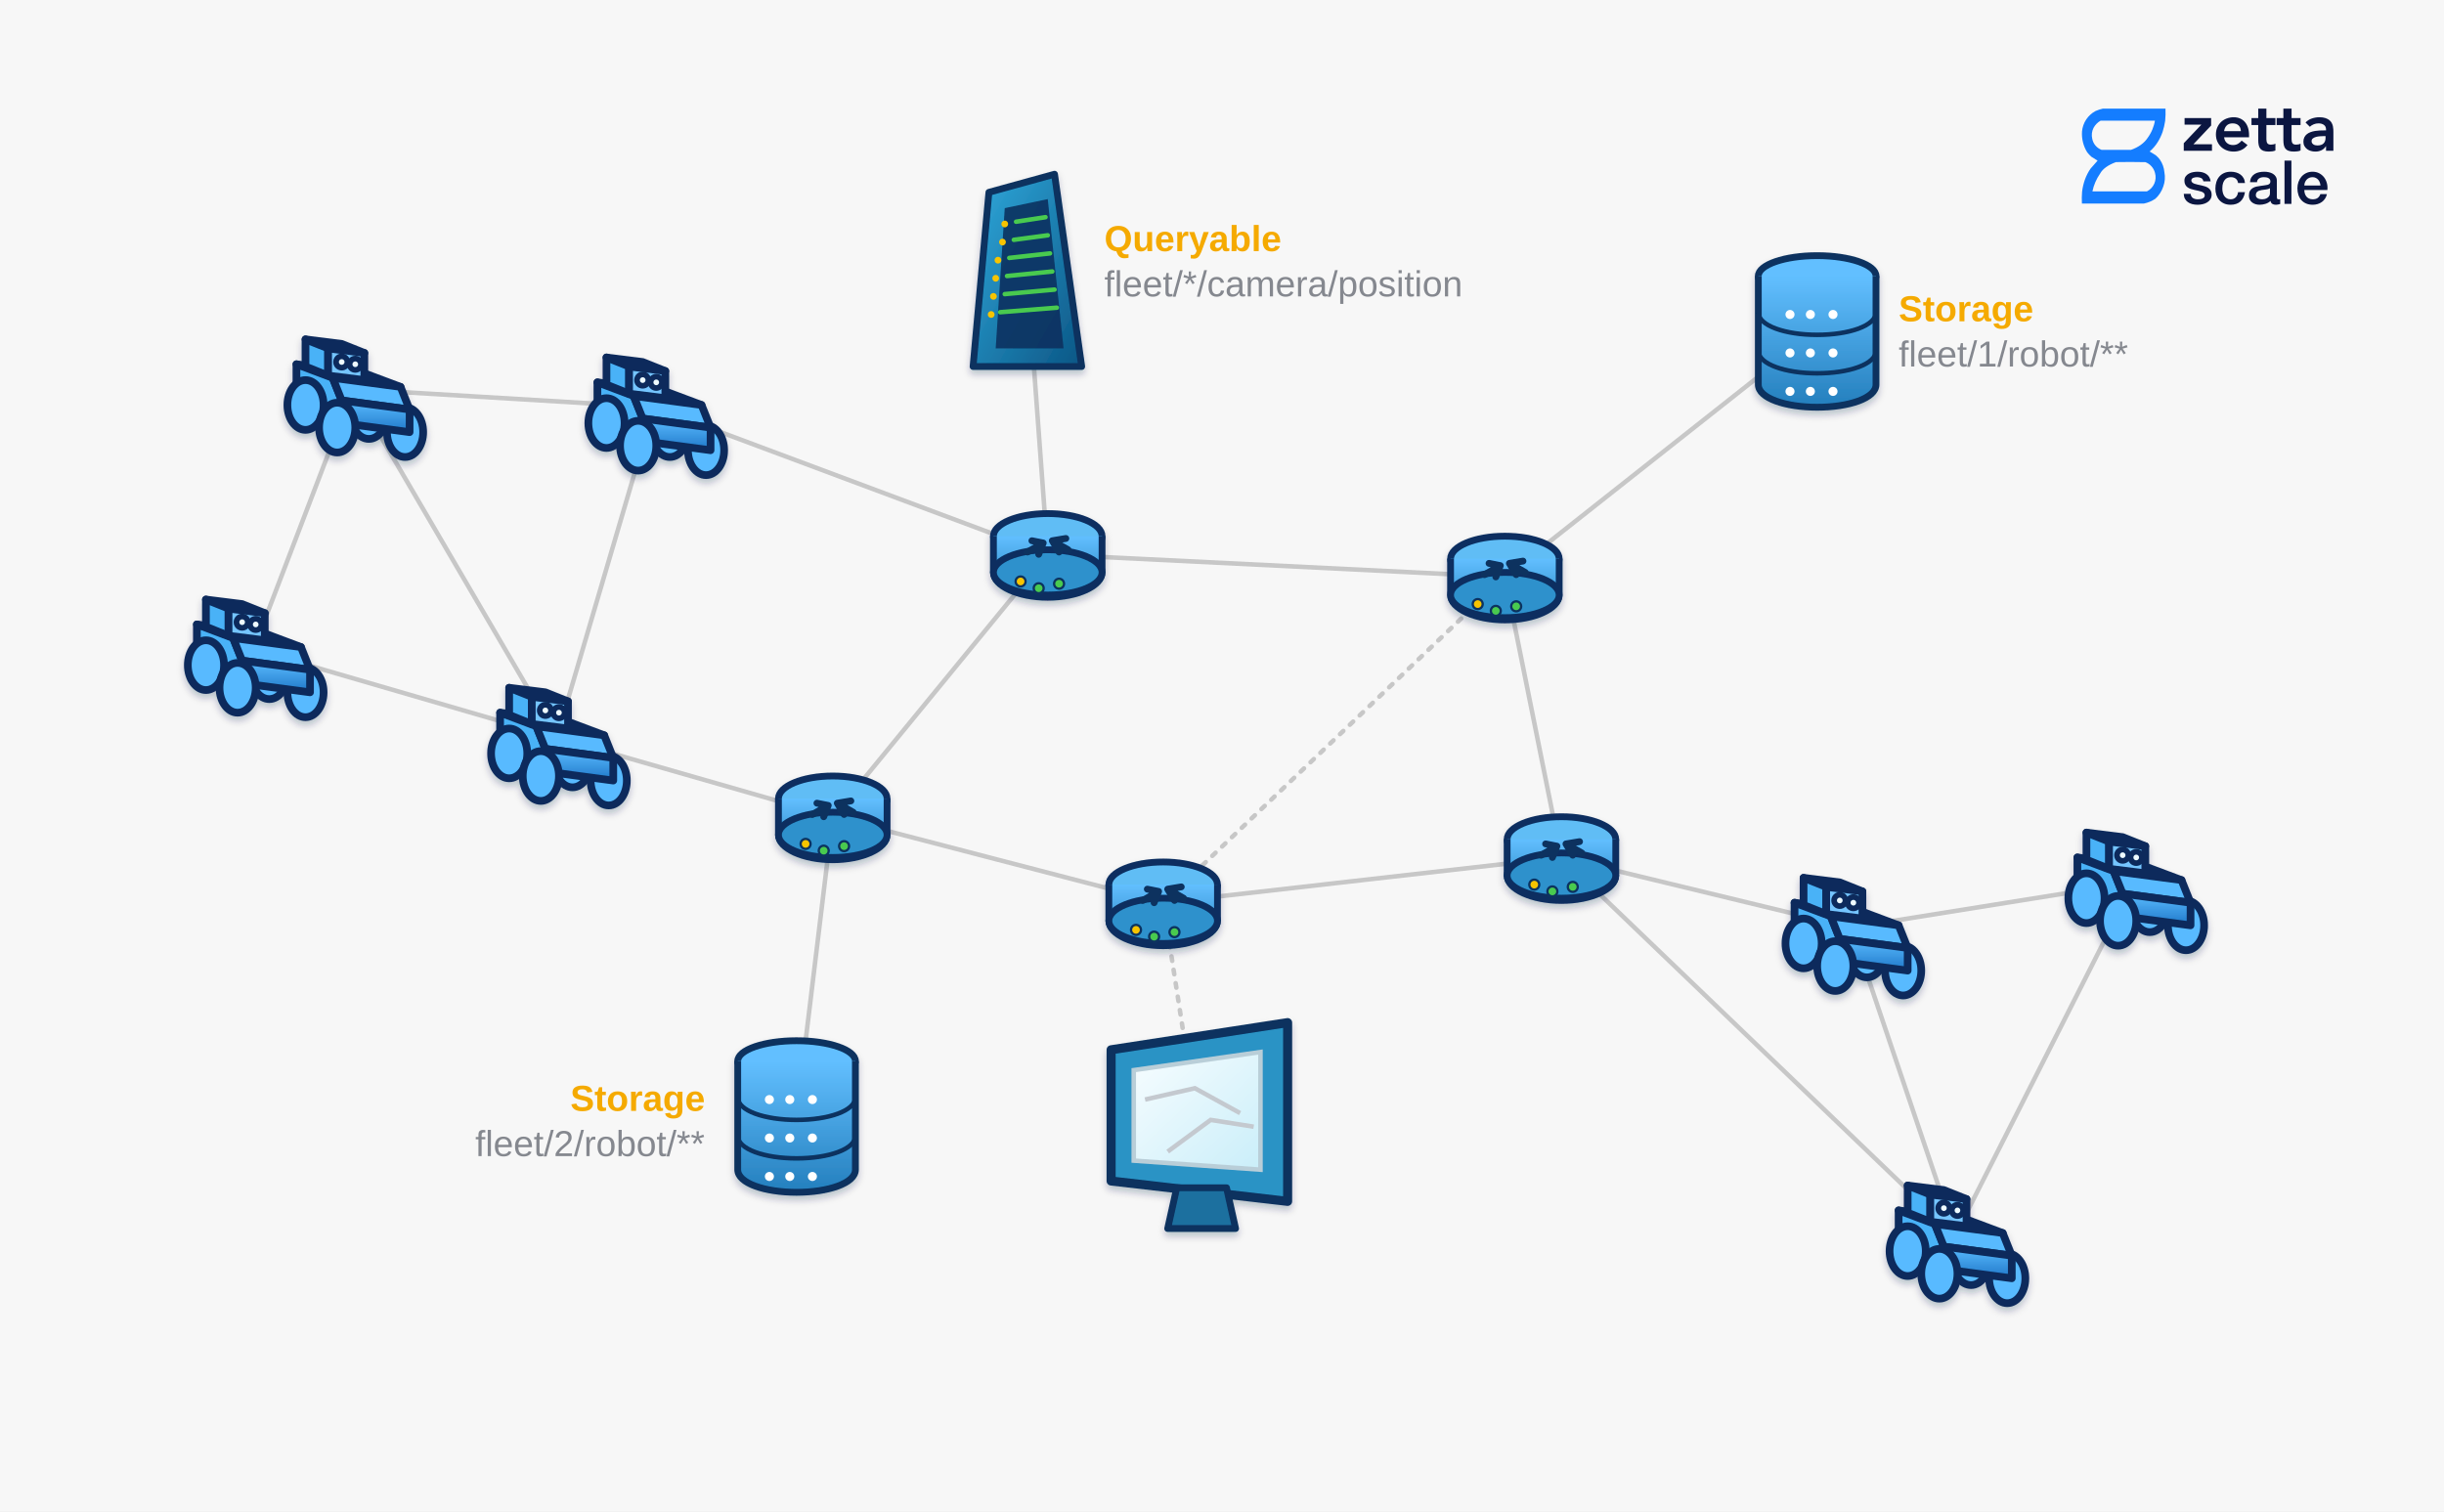
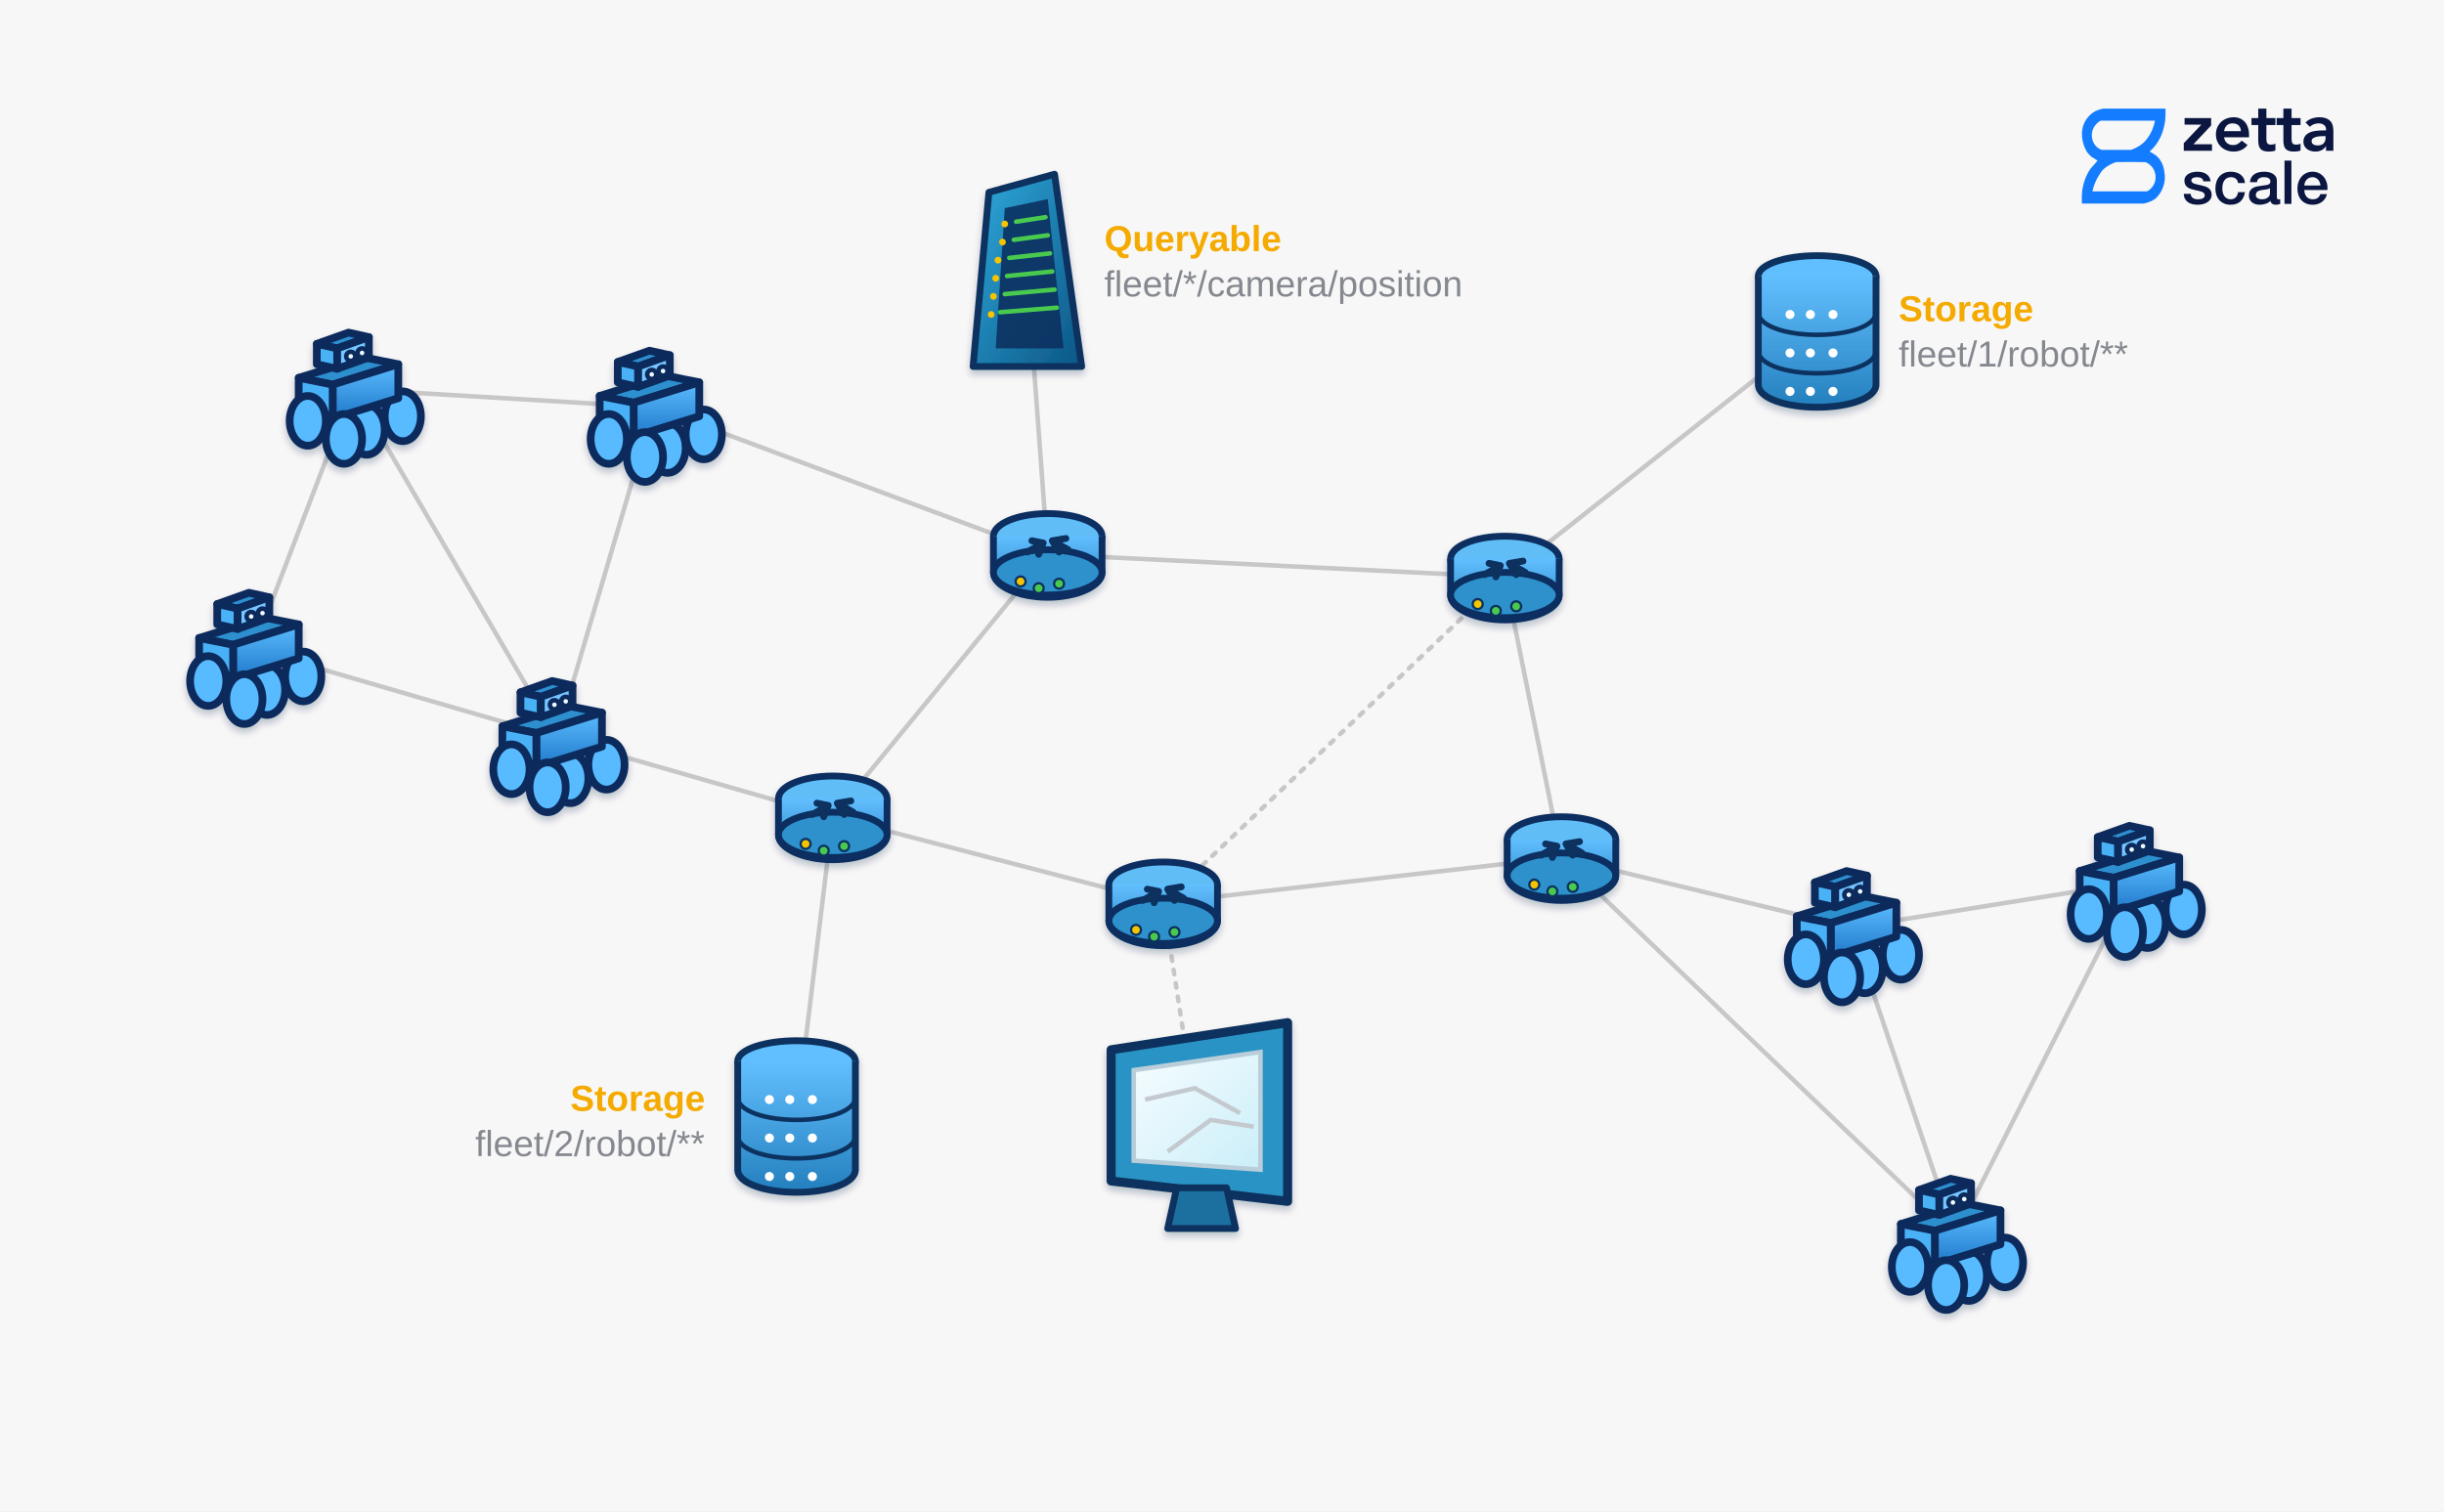
<svg xmlns="http://www.w3.org/2000/svg" viewBox="0 0 1080 668" role="img" aria-labelledby="title desc">
  <defs>
    <linearGradient id="node-fill" x1="0" x2="0" y1="0" y2="1">
      <stop offset="0" stop-color="#62bfff" />
      <stop offset="1" stop-color="#247fbd" />
    </linearGradient>
    <linearGradient id="storage-fill" x1="0" x2="0" y1="0" y2="1">
      <stop offset="0" stop-color="#62bfff" />
      <stop offset="1" stop-color="#247fbd" />
    </linearGradient>
    <linearGradient id="robot-fill" x1="0" x2="0" y1="0" y2="1">
      <stop offset="0" stop-color="#5bbcff" />
      <stop offset="1" stop-color="#1f78c9" />
    </linearGradient>
    <linearGradient id="workstation-screen-fill" x1="0" x2="1" y1="0" y2="1">
      <stop offset="0" stop-color="#f7fdff" />
      <stop offset="1" stop-color="#caeef9" />
    </linearGradient>
    <linearGradient id="queryable-fill" x1="0" x2="1" y1="0" y2="1">
      <stop offset="0" stop-color="#30a9dc" />
      <stop offset="1" stop-color="#0b5685" />
    </linearGradient>
    <filter id="softShadow" x="-25%" y="-25%" width="150%" height="150%">
      <feDropShadow dx="0" dy="2" stdDeviation="1.5" flood-color="#0b2547" flood-opacity=".25" />
    </filter>
    <g id="node">
      <ellipse cx="0" cy="-8" rx="24" ry="10" fill="#61bdf5" stroke="#072f61" stroke-width="3" />
      <path d="M-24,-8 v16 c0,6 11,11 24,11s24,-5 24,-11V-8" fill="url(#node-fill)" stroke="#072f61" stroke-width="3" />
      <ellipse cx="0" cy="8" rx="24" ry="10" fill="#2e91cc" stroke="#072f61" stroke-width="3" />
      <path d="M-9,-1 L-2,-5 M-2,-5 L-4,0 M-2,-5 L-7,-6" stroke="#07315f" stroke-width="3" stroke-linecap="round" />
      <path d="M9,-2 L2,-6 M2,-6 L5,-1 M2,-6 L8,-7" stroke="#07315f" stroke-width="3" stroke-linecap="round" />
      <circle cx="-12" cy="12" r="2.2" fill="#f7c400" stroke="#07315f" stroke-width="1" />
      <circle cx="-4" cy="15" r="2.2" fill="#49ca50" stroke="#07315f" stroke-width="1" />
      <circle cx="5" cy="13" r="2.2" fill="#49ca50" stroke="#07315f" stroke-width="1" />
    </g>
    <g id="robot" stroke="#092b5c" stroke-width="3.4" stroke-linejoin="round" stroke-linecap="round">
-       <ellipse cx="7" cy="11" rx="8" ry="11" fill="#59baff" />
-       <ellipse cx="23" cy="19" rx="8" ry="11" fill="#59baff" />
-       <polygon points="-9,-5 21,-1 5,-7 -25,-11" fill="#2d8fcf" />
-       <polygon points="-25,-11 -9,-5 -5,5 -5,15 -25,3" fill="#4ab2f7" />
-       <polygon points="-9,-5 21,-1 25,9 -5,5" fill="#59baff" />
-       <polygon points="-5,5 25,9 25,19 -5,15" fill="url(#robot-fill)" />
-       <polygon points="-11,-18 5,-16 -5,-20 -21,-22" fill="#2d8fcf" />
-       <polygon points="-21,-22 -11,-18 -11,-6 -21,-10" fill="#4ab2f7" />
-       <polygon points="-11,-18 5,-16 5,-4 -11,-6" fill="#75c5ff" />
-       <circle cx="-5" cy="-12" r="2.5" fill="#eefaff" stroke-width="2.5" />
-       <circle cx="1" cy="-11" r="2.5" fill="#eefaff" stroke-width="2.5" />
-       <ellipse cx="-21" cy="7" rx="8" ry="11" fill="#59baff" />
-       <ellipse cx="-7" cy="17" rx="8" ry="11" fill="#59baff" />
+       <ellipse cx="6" cy="18" rx="8" ry="11" fill="#59baff" />
+       <ellipse cx="22" cy="12" rx="8" ry="11" fill="#59baff" />
+       <polygon points="-24,-5 5,-14 20,-11 -9,-2" fill="#2d8fcf" />
+       <polygon points="-9,-2 20,-11 20,4 -9,13" fill="url(#robot-fill)" />
+       <polygon points="-24,-5 -9,-2 -9,13 -24,4" fill="#4ab2f7" />
+       <polygon points="-16,-20 -2,-25 7,-23 -7,-18" fill="#2d8fcf" />
+       <polygon points="-16,-20 -7,-18 -7,-9 -16,-11" fill="#4ab2f7" />
+       <polygon points="-7,-18 7,-23 7,-14 -7,-9" fill="#75c5ff" />
+       <circle cx="-1" cy="-14.5" r="2" fill="#eefaff" stroke-width="2" />
+       <circle cx="4" cy="-16" r="2" fill="#eefaff" stroke-width="2" />
+       <ellipse cx="-20" cy="14" rx="8" ry="11" fill="#59baff" />
+       <ellipse cx="-4" cy="22" rx="8" ry="11" fill="#59baff" />
    </g>
    <g id="storage">
      <ellipse cx="0" cy="-24" rx="26" ry="9" fill="#62bfff" stroke="#07315f" stroke-width="3" />
      <path d="M-26,-24 v48 c0,6 12,10 26,10s26,-4 26,-10v-48" fill="url(#storage-fill)" stroke="#07315f" stroke-width="3" />
      <path d="M-26,-8 c0,6 12,10 26,10s26,-4 26,-10 M-26,9 c0,6 12,10 26,10s26,-4 26,-10" fill="none" stroke="#07315f" stroke-width="2" />
      <circle cx="-12" cy="-7" r="2" fill="#fff" />
      <circle cx="-3" cy="-7" r="2" fill="#fff" />
      <circle cx="7" cy="-7" r="2" fill="#fff" />
      <circle cx="-12" cy="10" r="2" fill="#fff" />
      <circle cx="-3" cy="10" r="2" fill="#fff" />
      <circle cx="7" cy="10" r="2" fill="#fff" />
      <circle cx="-12" cy="27" r="2" fill="#fff" />
      <circle cx="-3" cy="27" r="2" fill="#fff" />
      <circle cx="7" cy="27" r="2" fill="#fff" />
    </g>
    <g id="workstation">
      <path d="M-39,-38 L39,-50 L39,29 L-39,20Z" fill="#2c93c5" stroke="#07315f" stroke-width="4" stroke-linejoin="round" />
      <path d="M-29,-29 L27,-37 L27,15 L-29,11Z" fill="url(#workstation-screen-fill)" stroke="#b9ced8" stroke-width="2" />
      <path d="M-24,-16 L-2,-21 L18,-10 M-14,7 L5,-7 L24,-4" fill="none" stroke="#c4c9cf" stroke-width="2" />
      <path d="M-10,23 h22 l4,18 h-30Z" fill="#1f6f9f" stroke="#07315f" stroke-width="3" stroke-linejoin="round" />
    </g>
    <g id="map-pin">
      <path d="M0,-8 c0,-4 3,-7 7,-7s7,3 7,7c0,5 -7,14 -7,14s-7,-9 -7,-14Z" fill="#3e9ace" stroke="#07315f" stroke-width="2" />
      <circle cx="7" cy="-8" r="2" fill="#fff" />
    </g>
    <g id="queryable">
      <path d="M-17,-38 L12,-46 L24,39 L-24,39Z" fill="url(#queryable-fill)" stroke="#07315f" stroke-width="3" stroke-linejoin="round" />
      <path d="M-10,-31 L9,-35 L16,31 L-14,31Z" fill="#07315f" opacity=".9" />
      <path d="M-5,-25 L8,-27 M-6,-17 L9,-19 M-8,-9 L10,-11 M-9,-1 L11,-3 M-10,7 L12,5 M-12,15 L13,13" stroke="#49ca50" stroke-width="2" stroke-linecap="round" />
      <circle cx="-10" cy="-24" r="1.5" fill="#f7c400" />
      <circle cx="-11" cy="-16" r="1.5" fill="#f7c400" />
      <circle cx="-13" cy="-8" r="1.5" fill="#f7c400" />
      <circle cx="-14" cy="0" r="1.5" fill="#f7c400" />
      <circle cx="-15" cy="8" r="1.5" fill="#f7c400" />
      <circle cx="-16" cy="16" r="1.5" fill="#f7c400" />
    </g>
    <g id="data-packet">
      <circle r="9" />
    </g>
    <path id="queryStorage1" d="M530 502 L514 399 L665 255 L803 146" />
    <path id="queryStorage2" d="M530 502 L514 399 L368 361 L352 493" />
    <path id="queryQueryable" d="M530 502 L514 399 L368 361 L463 245 L454 123" />
    <path id="replyStorage1" pathLength="1" d="M803 146 L665 255 L514 399 L530 502" />
    <path id="replyStorage2" pathLength="1" d="M352 493 L368 361 L514 399 L530 502" />
    <path id="replyQueryable" pathLength="1" d="M454 123 L463 245 L368 361 L514 399 L530 502" />
  </defs>
  <style>
    .bg { fill: #f7f7f7; }
    .link { fill: none; stroke: #c7c7c7; stroke-width: 2; stroke-linecap: round; }
    .dotted-link { stroke-dasharray: 2 4; }
    .endpoint { filter: url(#softShadow); }
    .queryableLabel, .storageLabel, .getLabel { fill: #f5aa00; font: 700 16px Arial, sans-serif; }
    .key { fill: #85888f; font: 16px Arial, sans-serif; }
    .query-flow {
      fill: none;
      stroke: #f5aa00;
      stroke-width: 4;
      stroke-linecap: round;
      stroke-linejoin: round;
      stroke-dasharray: 1 9;
      opacity: 0;
      animation: queryFlow 14.9s linear infinite;
    }
    .reply-flow {
      fill: none;
      stroke: #f5aa00;
      stroke-width: 5;
      stroke-linecap: round;
      stroke-linejoin: round;
      stroke-dasharray: 1;
      stroke-dashoffset: 1;
      opacity: 0;
      animation: replyFlow 14.9s ease-in-out infinite;
    }
    .packet {
      fill: #f5aa00;
      stroke: #fff;
      stroke-width: 3;
      filter: url(#softShadow);
      opacity: 0;
      transform-box: fill-box;
      transform-origin: center;
      animation: packetPulse 14.9s linear infinite;
    }
    .provider-pulse {
      fill: #f5aa00;
      opacity: 0;
      transform-box: fill-box;
      transform-origin: center;
      animation: providerPulse 14.9s ease-in-out infinite;
    }
    .get-labels { opacity: 0; animation: getLabels 14.9s ease-in-out infinite; }
    .result-pin { opacity: 0; animation: resultPins 14.9s ease-in-out infinite; }

    @keyframes queryFlow {
      0%, 18%, 68%, 100% { opacity: 0; stroke-dashoffset: 70; }
      25%, 58% { opacity: 1; }
      66% { opacity: .25; stroke-dashoffset: 0; }
    }
    @keyframes replyFlow {
      0%, 52%, 100% { opacity: 0; stroke-dashoffset: 1; }
      62% { opacity: 1; stroke-dashoffset: .58; }
      82%, 89% { opacity: 1; stroke-dashoffset: 0; }
      95% { opacity: 0; stroke-dashoffset: 0; }
    }
    @keyframes packetPulse {
      0%, 20%, 64%, 100% { opacity: 0; transform: scale(.55); }
      28%, 57% { opacity: 1; transform: scale(.55); }
    }
    @keyframes providerPulse {
      0%, 28%, 72%, 100% { opacity: 0; transform: scale(.8); }
      46%, 63% { opacity: .28; transform: scale(1.25); }
    }
    @keyframes getLabels {
      0%, 18%, 94%, 100% { opacity: 0; }
      24%, 86% { opacity: 1; }
    }
    @keyframes resultPins {
      0%, 58%, 100% { opacity: 0; }
      72%, 90% { opacity: 1; }
    }
  </style>
  <rect class="bg" width="1080" height="668" />
  <g id="base-links">
    <path class="link" d="M156 172 L289 180 L463 245 M156 172 L112 287 L246 326 L289 180 M156 172 L246 326 M112 287 L246 326 M246 326 L368 361" />
    <path class="link" d="M368 361 L463 245 L454 123 M463 245 L665 255 L803 146 M368 361 L352 493 M368 361 L514 399 L690 379 L665 255 M690 379 L818 410 L943 390 L864 546 L818 410 M690 379 L864 546" />
    <path class="link dotted-link" d="M514 399 L665 255 M514 399 L530 502" />
  </g>
  <g id="query-and-reply">
    <use href="#queryStorage1" class="query-flow" />
    <use href="#queryStorage2" class="query-flow" />
    <use href="#queryQueryable" class="query-flow" />
    <use href="#replyStorage1" class="reply-flow" />
    <use href="#replyStorage2" class="reply-flow" />
    <use href="#replyQueryable" class="reply-flow" />
    <use href="#data-packet" class="packet">
      <animateMotion dur="14.9s" repeatCount="indefinite" path="M530 502 L514 399 L665 255 L803 146" keyTimes="0;0.2;0.6;1" keyPoints="0;0;1;1" calcMode="linear" />
    </use>
    <use href="#data-packet" class="packet">
      <animateMotion dur="14.9s" repeatCount="indefinite" path="M530 502 L514 399 L368 361 L352 493" keyTimes="0;0.2;0.6;1" keyPoints="0;0;1;1" calcMode="linear" />
    </use>
    <use href="#data-packet" class="packet">
      <animateMotion dur="14.9s" repeatCount="indefinite" path="M530 502 L514 399 L368 361 L463 245 L454 123" keyTimes="0;0.2;0.6;1" keyPoints="0;0;1;1" calcMode="linear" />
    </use>
  </g>
  <g id="provider-pulses">
    <circle class="provider-pulse" cx="803" cy="146" r="34" />
    <circle class="provider-pulse" cx="352" cy="493" r="34" />
    <circle class="provider-pulse" cx="454" cy="123" r="36" />
  </g>
  <g id="routers" class="endpoint">
    <use href="#node" x="368" y="361" />
    <use href="#node" x="463" y="245" />
    <use href="#node" x="514" y="399" />
    <use href="#node" x="665" y="255" />
    <use href="#node" x="690" y="379" />
  </g>
  <g id="left-fleet" class="endpoint">
    <use href="#robot" x="156" y="172" />
    <use href="#robot" x="289" y="180" />
    <use href="#robot" x="112" y="287" />
    <use href="#robot" x="246" y="326" />
    <use href="#storage" x="352" y="493" />
  </g>
  <g id="right-fleet" class="endpoint">
    <use href="#robot" x="818" y="410" />
    <use href="#robot" x="943" y="390" />
    <use href="#robot" x="864" y="546" />
    <use href="#storage" x="803" y="146" />
  </g>
  <g id="query-endpoints" class="endpoint">
    <use href="#queryable" x="454" y="123" />
    <use href="#workstation" x="530" y="502" />
    <g class="result-pin" transform="translate(498 498) scale(.8)">
      <use href="#map-pin" x="0" y="0" />
      <use href="#map-pin" x="22" y="24" />
      <use href="#map-pin" x="43" y="-6" />
    </g>
  </g>
  <g id="labels">
    <text class="queryableLabel" x="488" y="111">Queryable</text>
    <text class="key" x="488" y="131">fleet/*/camera/position</text>
    <text class="storageLabel" x="839" y="142">Storage</text>
    <text class="key" x="839" y="162">fleet/1/robot/**</text>
    <text class="storageLabel" x="252" y="491">Storage</text>
    <text class="key" x="210" y="511">fleet/2/robot/**</text>
    <g class="get-labels">
      <text class="getLabel" x="595" y="501">Get</text>
      <text class="key" x="595" y="521">fleet/**/position</text>
    </g>
  </g>
  <g id="zetta-scale-logo" transform="translate(920 48)">
    <path fill="#147dff" fill-rule="evenodd" d="M9.28 0 H36.93 A38 38 0 0 1 36.78 5.42 A30 30 0 0 1 35.65 10.28 A22 22 0 0 1 33.56 14.7 A18 18 0 0 1 29.93 18.96 L32.62 20.61 A12 12 0 0 1 34.38 22.44 A11.5 11.5 0 0 1 36.45 28.16 A11.8 11.8 0 0 1 35.95 34.45 A12.8 12.8 0 0 1 32.47 39.83 A14 14 0 0 1 27.42 41.96 H0 A38 38 0 0 1 .07 36.73 A25 25 0 0 1 1.31 31.42 A21 21 0 0 1 3.82 26.52 L6.92 23 L4.12 21.24 A16 16 0 0 1 2.32 19.3 A15.5 15.5 0 0 1 .04 10.06 A11.4 11.4 0 0 1 5.99 1.08 A18 18 0 0 1 9.28 0 Z M32.29 5.16 A18 18 0 0 1 28.96 13.05 A16 10.8 0 0 1 21.66 18.25 H8.72 A6.55 6.55 0 0 1 4.56 13.35 A7.05 7.05 0 0 1 5.13 8.53 A8 8 0 0 1 8.23 5.35 H32.29 Z M32.29 28.42 A6.95 6.95 0 0 1 28.73 36.58 H4.64 A21.3 21.3 0 0 1 8.04 28.72 A19.4 9.2 0 0 1 15.04 23.65 A50 8 0 0 1 28.06 23.67 A6.9 6.9 0 0 1 32.29 28.42 Z" />
    <path fill="#0b1641" d="M45 15.3 52.74 7.14V7.08H45.36V4.19H57.1V7.47L49.28 15.75H57.47V18.64H45ZM62.83 12.68Q63.01 14.3 64.09 15.21Q65.17 16.11 66.71 16.11Q68.06 16.11 68.98 15.55Q69.9 15 70.59 14.15L73.18 16.11Q71.92 17.68 70.35 18.34Q68.79 19 67.07 19Q65.45 19 64 18.46Q62.55 17.92 61.5 16.92Q60.45 15.93 59.83 14.53Q59.21 13.13 59.21 11.41Q59.21 9.7 59.83 8.3Q60.45 6.9 61.5 5.9Q62.55 4.91 64 4.37Q65.45 3.82 67.07 3.82Q68.58 3.82 69.83 4.35Q71.08 4.88 71.96 5.87Q72.85 6.87 73.35 8.33Q73.85 9.79 73.85 11.68V12.68ZM70.23 9.97Q70.2 8.37 69.24 7.45Q68.28 6.53 66.56 6.53Q64.93 6.53 63.98 7.47Q63.04 8.4 62.83 9.97ZM74.93 7.26V4.19H77.91V0H81.52V4.19H85.5V7.26H81.52V13.58Q81.52 14.66 81.93 15.3Q82.34 15.93 83.54 15.93Q84.02 15.93 84.6 15.82Q85.17 15.72 85.5 15.48V18.52Q84.93 18.79 84.1 18.89Q83.27 19 82.64 19Q81.19 19 80.27 18.68Q79.36 18.37 78.83 17.72Q78.3 17.07 78.11 16.11Q77.91 15.15 77.91 13.88V7.26ZM86.04 7.26V4.19H89.02V0H92.64V4.19H96.61V7.26H92.64V13.58Q92.64 14.66 93.04 15.3Q93.45 15.93 94.65 15.93Q95.13 15.93 95.71 15.82Q96.28 15.72 96.61 15.48V18.52Q96.04 18.79 95.21 18.89Q94.38 19 93.75 19Q92.3 19 91.39 18.68Q90.47 18.37 89.94 17.72Q89.41 17.07 89.22 16.11Q89.02 15.15 89.02 13.88V7.26ZM107.87 16.65H107.78Q107 17.89 105.79 18.44Q104.59 19 103.14 19Q102.15 19 101.2 18.73Q100.25 18.46 99.52 17.92Q98.78 17.37 98.33 16.56Q97.87 15.75 97.87 14.66Q97.87 13.49 98.3 12.66Q98.72 11.83 99.43 11.28Q100.13 10.72 101.07 10.39Q102 10.06 103.01 9.89Q104.02 9.73 105.04 9.68Q106.06 9.64 106.97 9.64H107.87V9.24Q107.87 7.89 106.94 7.21Q106 6.53 104.56 6.53Q103.42 6.53 102.42 6.94Q101.43 7.35 100.71 8.04L98.81 6.14Q100.01 4.91 101.62 4.37Q103.23 3.82 104.95 3.82Q106.49 3.82 107.54 4.17Q108.59 4.52 109.29 5.06Q109.98 5.6 110.36 6.31Q110.73 7.02 110.9 7.74Q111.06 8.46 111.09 9.14Q111.12 9.82 111.12 10.33V18.64H107.87ZM107.66 12.16H106.91Q106.16 12.16 105.22 12.23Q104.29 12.29 103.46 12.51Q102.63 12.74 102.06 13.17Q101.49 13.61 101.49 14.39Q101.49 14.9 101.71 15.25Q101.94 15.6 102.3 15.84Q102.66 16.08 103.11 16.18Q103.57 16.29 104.02 16.29Q105.88 16.29 106.77 15.4Q107.66 14.51 107.66 12.98Z" />
    <path fill="#0b1641" d="M48.05 37.68Q48.19 39.02 49.07 39.55Q49.96 40.09 51.19 40.09Q51.62 40.09 52.17 40.02Q52.71 39.96 53.2 39.77Q53.68 39.58 53.99 39.22Q54.29 38.86 54.27 38.27Q54.24 37.68 53.84 37.3Q53.44 36.93 52.81 36.7Q52.18 36.47 51.38 36.31Q50.57 36.15 49.74 35.96Q48.88 35.78 48.09 35.51Q47.3 35.24 46.67 34.79Q46.04 34.33 45.67 33.62Q45.29 32.91 45.29 31.87Q45.29 30.74 45.84 29.98Q46.39 29.21 47.24 28.75Q48.08 28.28 49.11 28.09Q50.14 27.9 51.08 27.9Q52.15 27.9 53.13 28.13Q54.11 28.36 54.9 28.87Q55.69 29.38 56.21 30.19Q56.73 31.01 56.87 32.16H53.68Q53.46 31.06 52.67 30.69Q51.88 30.31 50.87 30.31Q50.54 30.31 50.1 30.37Q49.66 30.42 49.27 30.57Q48.88 30.71 48.62 31Q48.35 31.28 48.35 31.73Q48.35 32.29 48.74 32.64Q49.12 32.99 49.75 33.22Q50.38 33.45 51.19 33.61Q51.99 33.77 52.85 33.96Q53.68 34.14 54.48 34.41Q55.29 34.68 55.92 35.13Q56.54 35.59 56.93 36.29Q57.32 36.98 57.32 38Q57.32 39.23 56.76 40.09Q56.2 40.95 55.3 41.48Q54.4 42.02 53.3 42.26Q52.21 42.5 51.13 42.5Q49.82 42.5 48.71 42.21Q47.6 41.91 46.78 41.31Q45.96 40.71 45.5 39.81Q45.03 38.91 45 37.68ZM69 32.91Q68.81 31.62 67.97 30.97Q67.12 30.31 65.84 30.31Q65.25 30.31 64.58 30.51Q63.91 30.71 63.35 31.26Q62.79 31.81 62.41 32.79Q62.04 33.77 62.04 35.35Q62.04 36.21 62.24 37.06Q62.44 37.92 62.88 38.59Q63.32 39.26 64.02 39.67Q64.71 40.09 65.71 40.09Q67.04 40.09 67.92 39.26Q68.79 38.43 69 36.93H72.05Q71.62 39.63 70 41.07Q68.38 42.5 65.71 42.5Q64.07 42.5 62.83 41.95Q61.58 41.4 60.72 40.45Q59.87 39.5 59.42 38.19Q58.98 36.88 58.98 35.35Q58.98 33.79 59.41 32.43Q59.84 31.06 60.7 30.06Q61.55 29.05 62.83 28.48Q64.1 27.9 65.81 27.9Q67.02 27.9 68.1 28.21Q69.19 28.52 70.03 29.13Q70.88 29.75 71.41 30.69Q71.95 31.62 72.05 32.91ZM86.14 39.04Q86.14 39.61 86.29 39.85Q86.44 40.09 86.87 40.09Q87 40.09 87.19 40.09Q87.38 40.09 87.62 40.04V42.15Q87.46 42.21 87.2 42.27Q86.95 42.34 86.68 42.39Q86.41 42.45 86.14 42.47Q85.88 42.5 85.69 42.5Q84.75 42.5 84.13 42.12Q83.52 41.75 83.33 40.81Q82.42 41.7 81.09 42.1Q79.77 42.5 78.54 42.5Q77.6 42.5 76.74 42.25Q75.88 41.99 75.23 41.5Q74.57 41 74.18 40.24Q73.79 39.47 73.79 38.46Q73.79 37.17 74.26 36.37Q74.73 35.56 75.5 35.11Q76.26 34.65 77.21 34.45Q78.16 34.25 79.12 34.14Q79.96 33.98 80.71 33.92Q81.46 33.85 82.03 33.69Q82.61 33.53 82.94 33.19Q83.28 32.86 83.28 32.19Q83.28 31.6 83 31.22Q82.71 30.85 82.3 30.65Q81.88 30.45 81.38 30.38Q80.87 30.31 80.41 30.31Q79.12 30.31 78.29 30.85Q77.46 31.38 77.36 32.51H74.3Q74.38 31.17 74.95 30.29Q75.51 29.4 76.38 28.87Q77.25 28.33 78.35 28.12Q79.45 27.9 80.6 27.9Q81.62 27.9 82.61 28.12Q83.6 28.33 84.39 28.81Q85.18 29.29 85.66 30.06Q86.14 30.82 86.14 31.92ZM83.09 35.19Q82.39 35.64 81.38 35.74Q80.36 35.83 79.34 36.02Q78.86 36.1 78.4 36.25Q77.95 36.39 77.6 36.65Q77.25 36.9 77.05 37.32Q76.85 37.73 76.85 38.32Q76.85 38.83 77.14 39.18Q77.44 39.53 77.85 39.73Q78.27 39.93 78.76 40.01Q79.26 40.09 79.66 40.09Q80.17 40.09 80.76 39.96Q81.35 39.82 81.87 39.5Q82.39 39.18 82.74 38.68Q83.09 38.19 83.09 37.46ZM89.52 23H92.57V42.12H89.52ZM105.4 33.98Q105.35 33.26 105.09 32.59Q104.84 31.92 104.4 31.42Q103.96 30.93 103.33 30.62Q102.7 30.31 101.92 30.31Q101.12 30.31 100.46 30.59Q99.8 30.88 99.33 31.37Q98.87 31.87 98.58 32.54Q98.3 33.21 98.28 33.98ZM98.28 35.99Q98.28 36.79 98.5 37.54Q98.73 38.29 99.19 38.86Q99.64 39.42 100.34 39.75Q101.04 40.09 102 40.09Q103.34 40.09 104.16 39.51Q104.97 38.94 105.37 37.79H108.27Q108.03 38.91 107.44 39.79Q106.85 40.68 106.02 41.28Q105.19 41.88 104.16 42.19Q103.12 42.5 102 42.5Q100.37 42.5 99.11 41.96Q97.85 41.43 96.98 40.46Q96.11 39.5 95.67 38.16Q95.22 36.82 95.22 35.21Q95.22 33.74 95.69 32.42Q96.16 31.09 97.03 30.08Q97.9 29.08 99.13 28.49Q100.37 27.9 101.92 27.9Q103.55 27.9 104.85 28.58Q106.15 29.27 107.01 30.39Q107.87 31.52 108.25 32.98Q108.64 34.44 108.46 35.99Z" />
  </g>
</svg>
